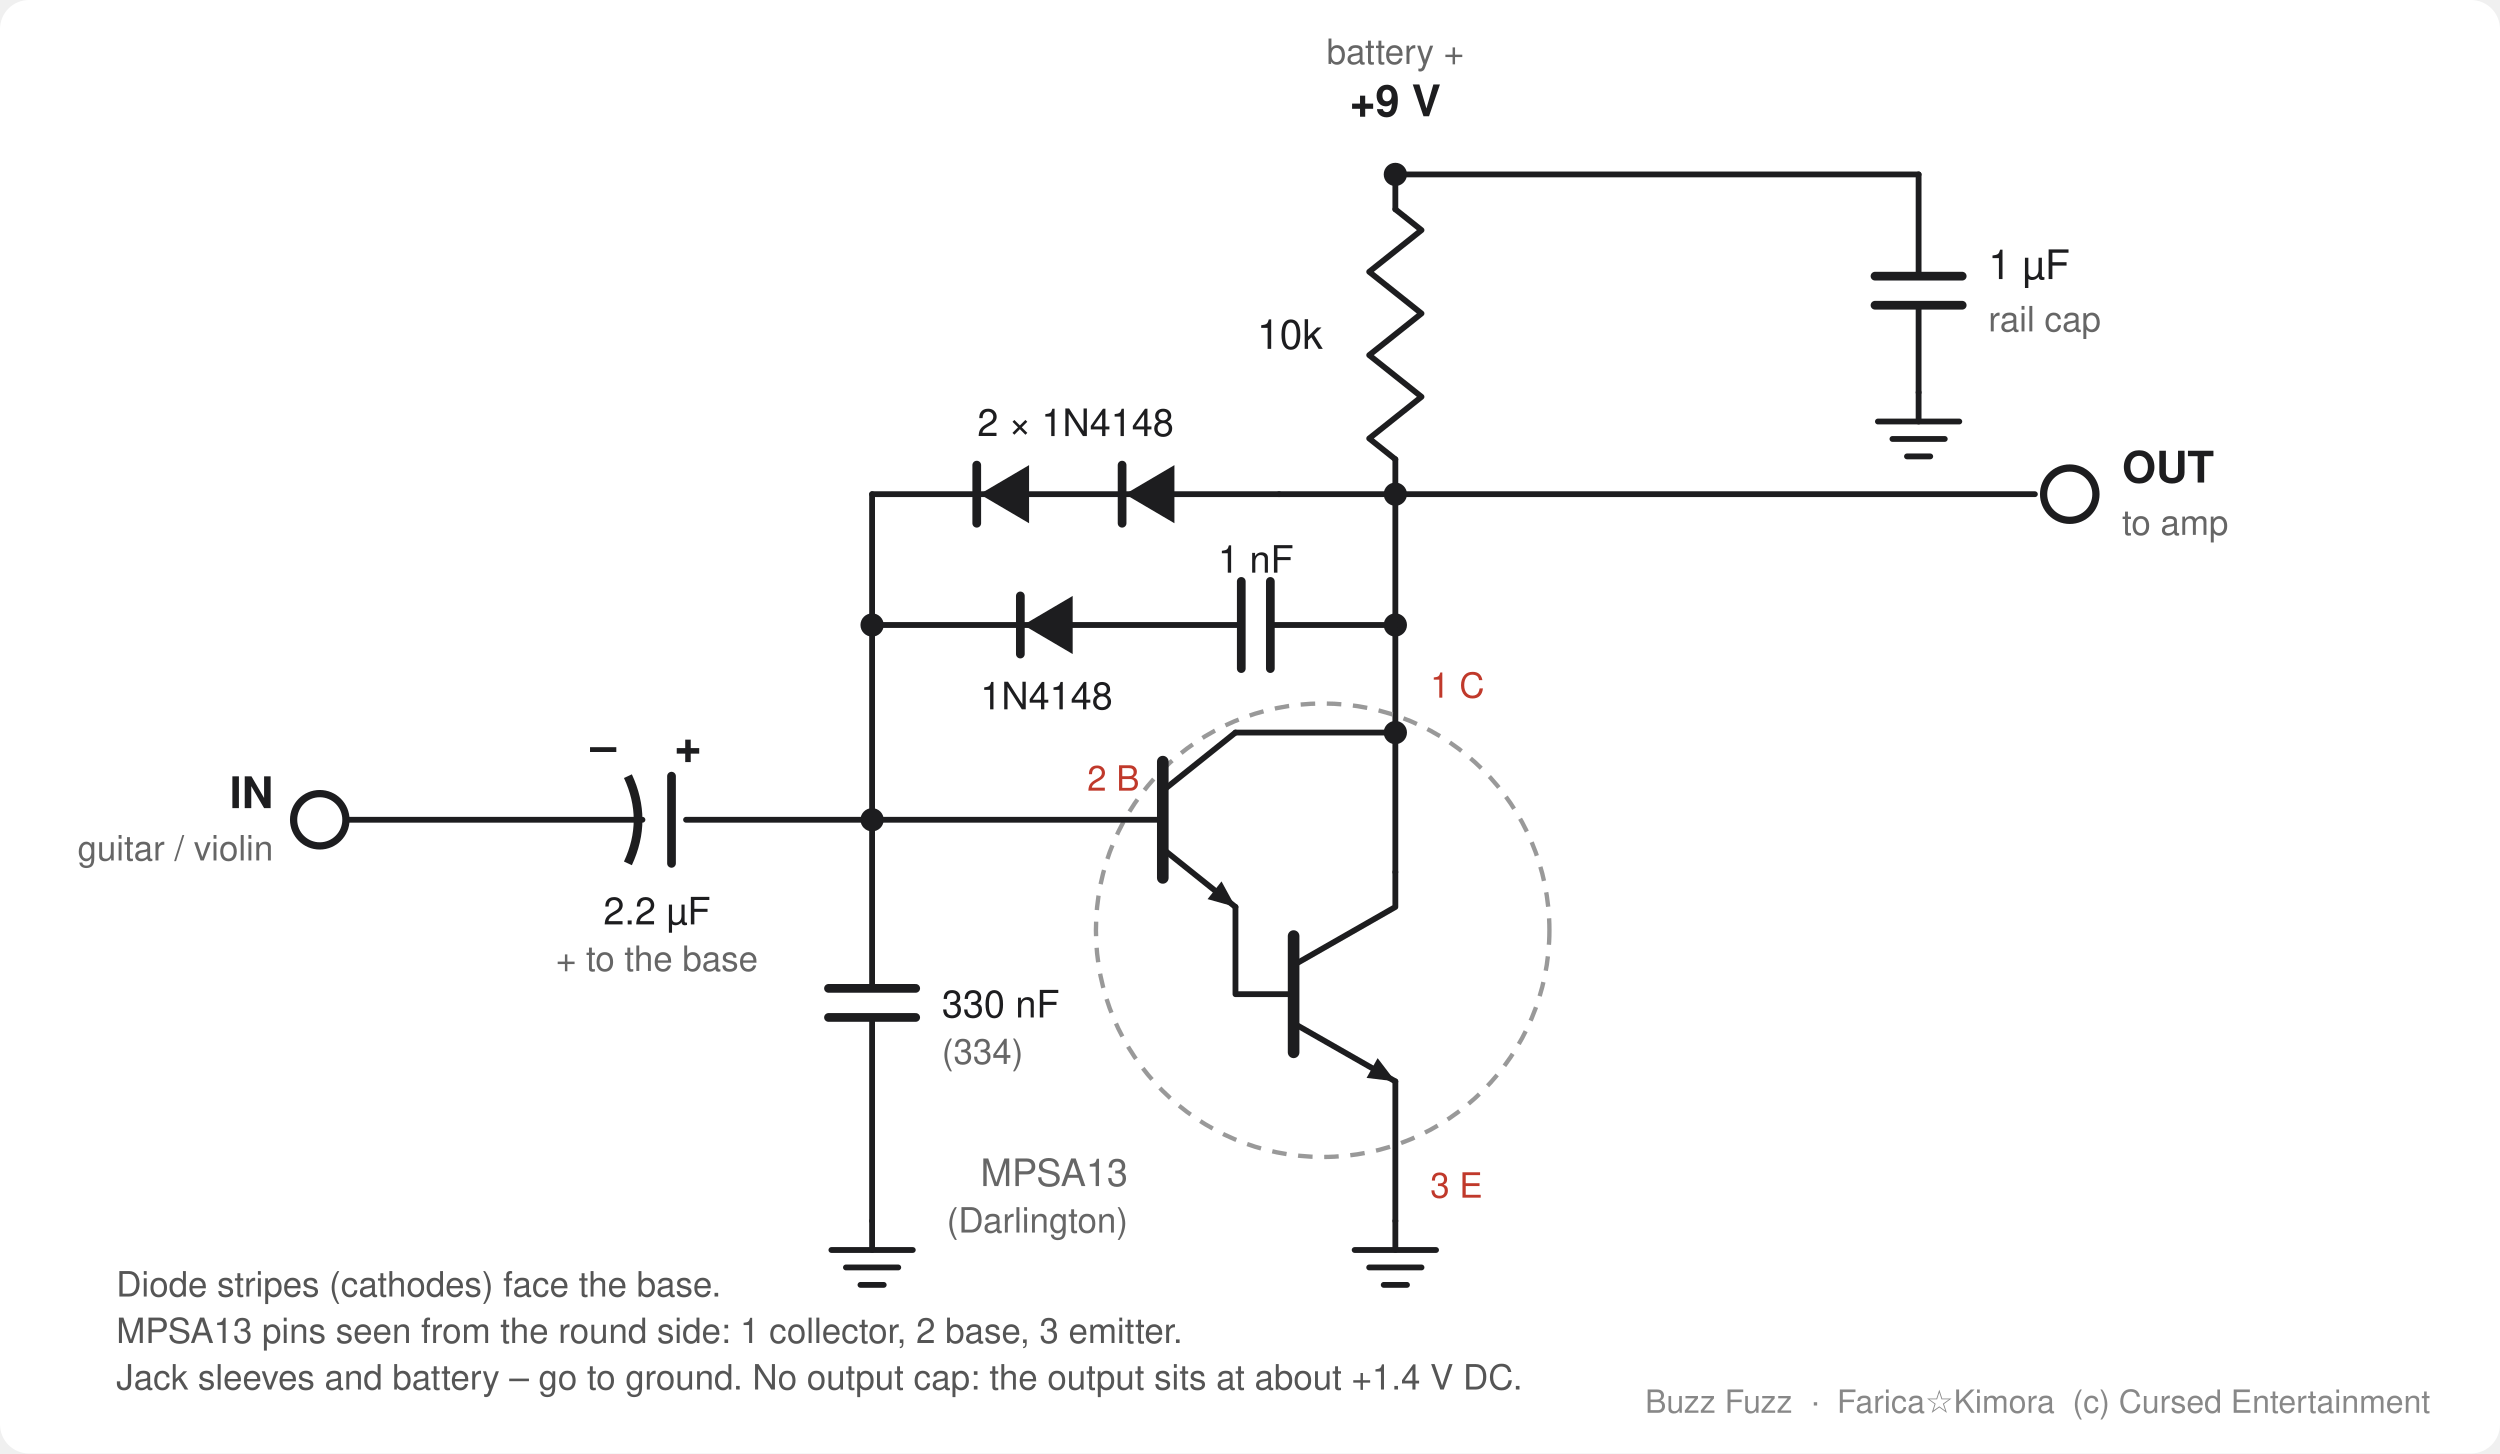
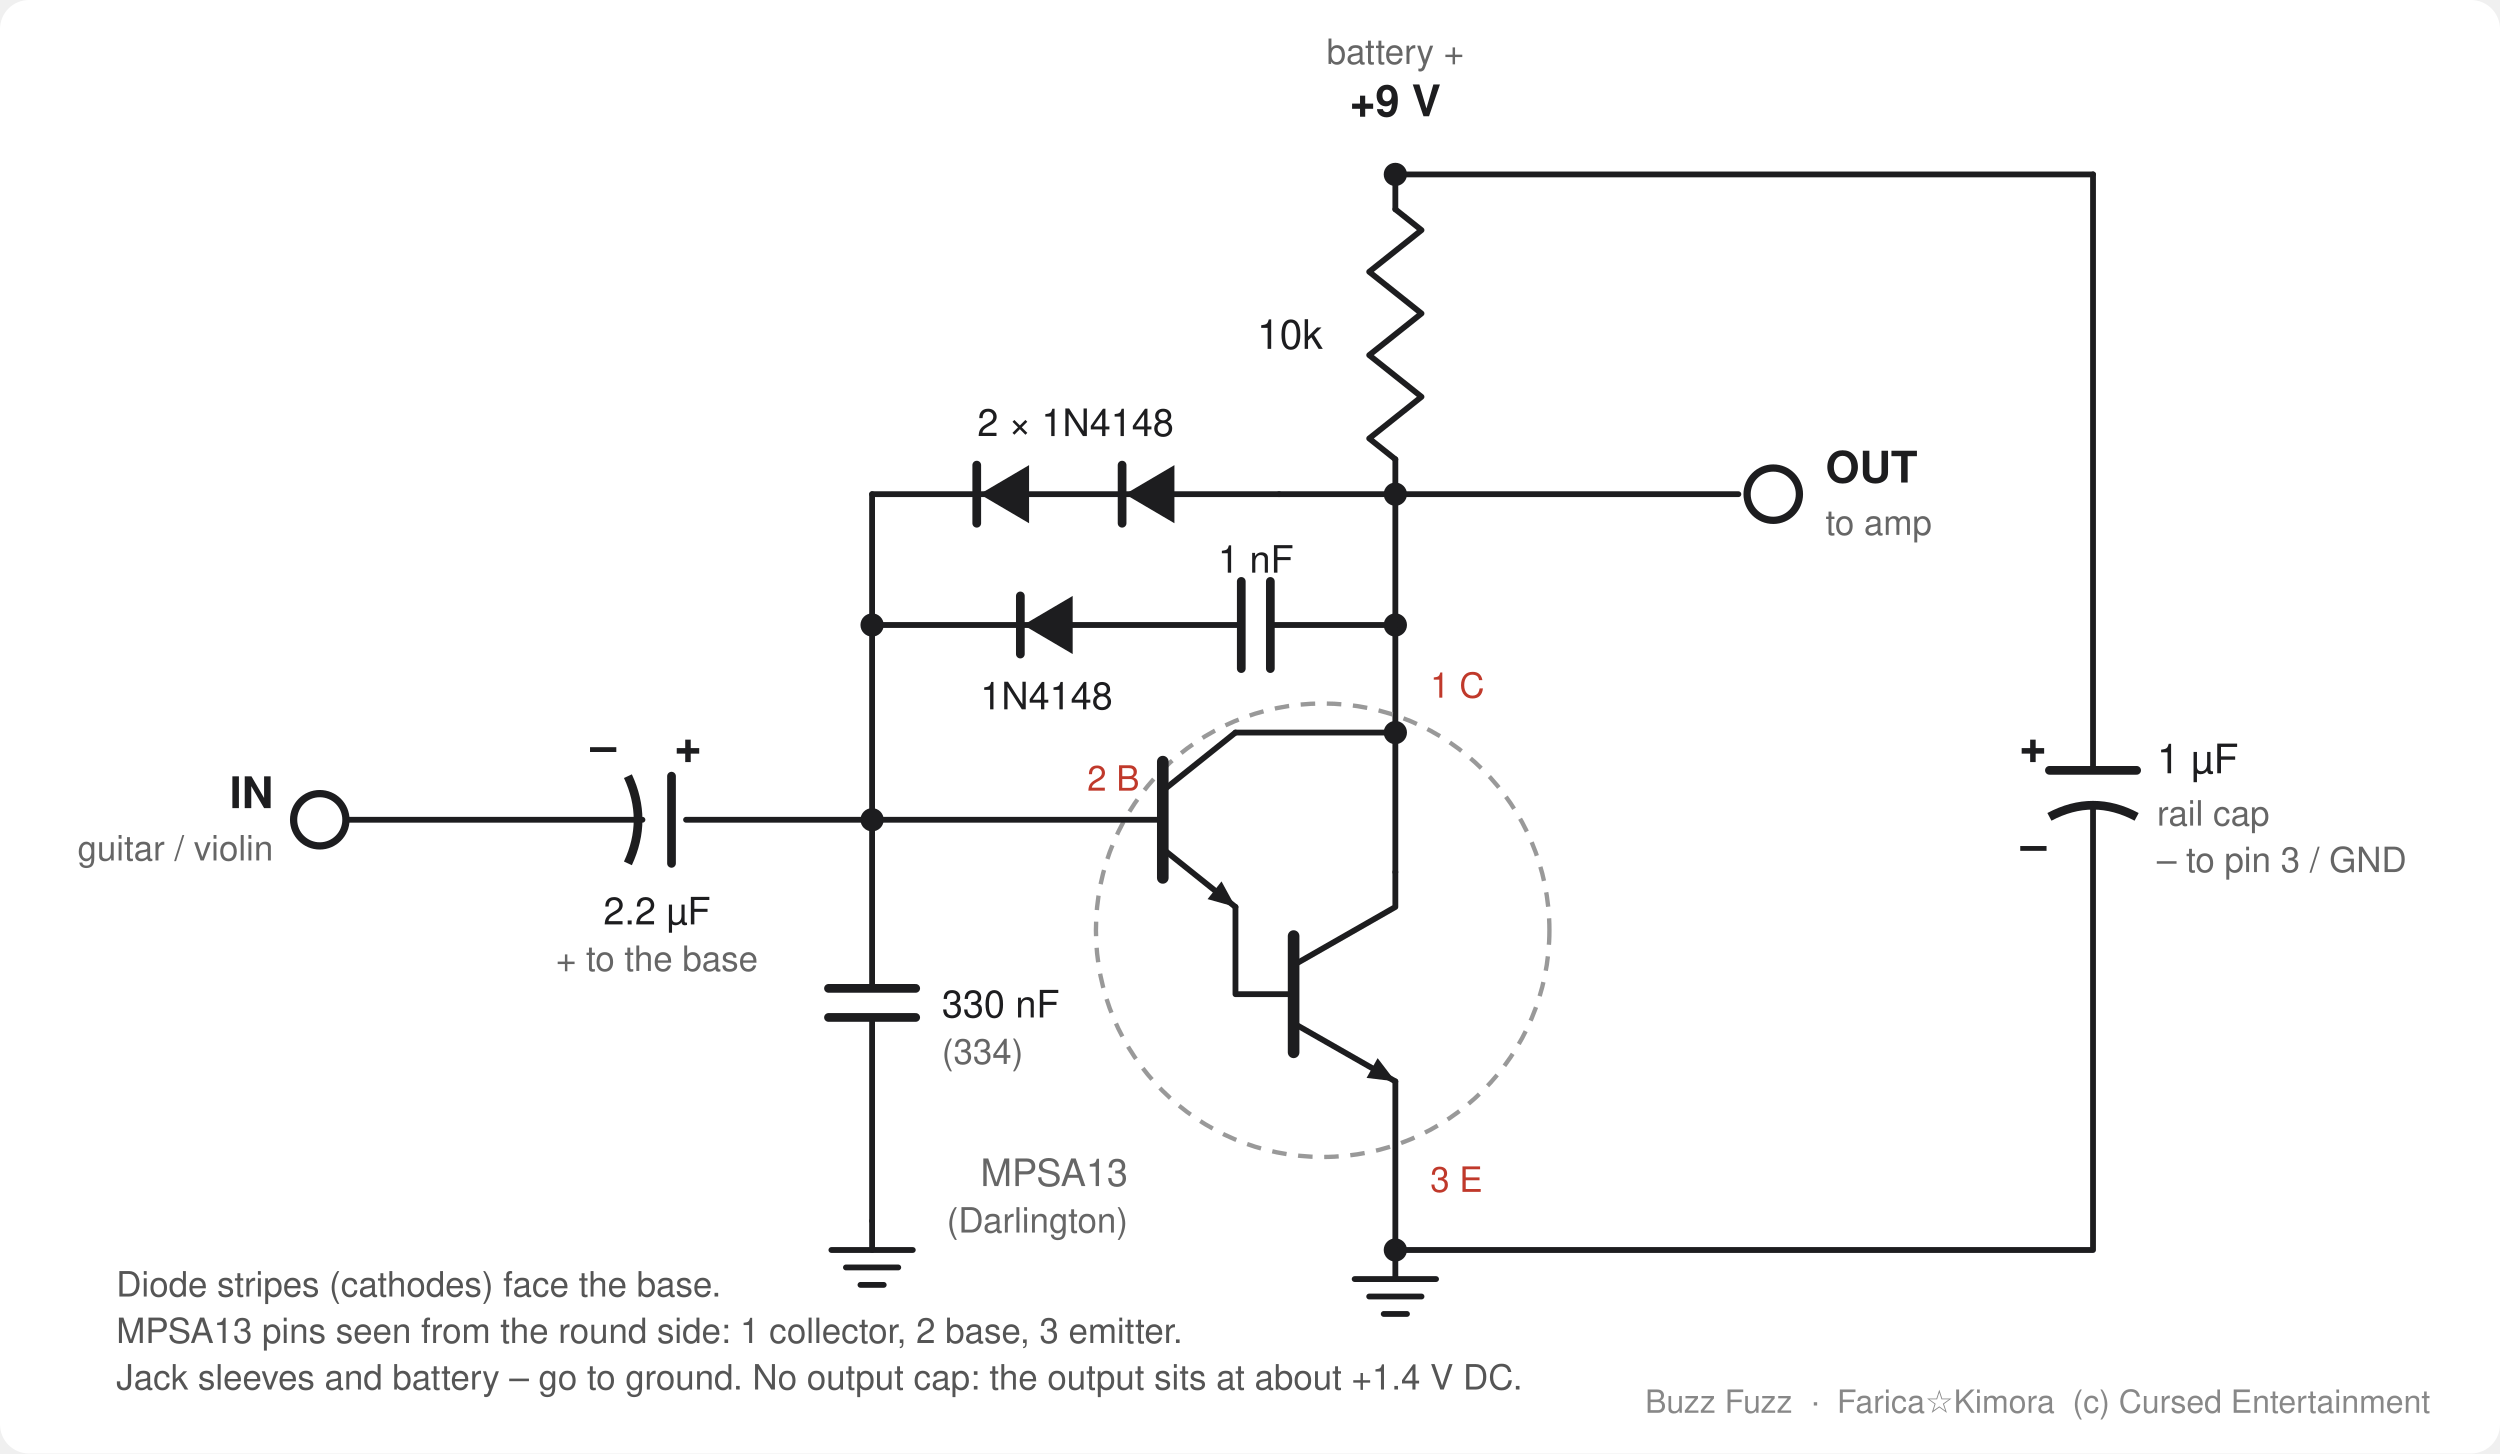
<svg xmlns="http://www.w3.org/2000/svg" viewBox="0 0 860 500" width="860" height="500" font-family="Segoe UI, Helvetica, Arial, sans-serif">
  <rect width="860" height="500" rx="10" fill="#ffffff" />
-   <polyline points="480,60 660,60" fill="none" stroke="#1d1d1f" stroke-width="2" stroke-linejoin="round" stroke-linecap="round" />
+   <polyline points="480,60 720,60" fill="none" stroke="#1d1d1f" stroke-width="2" stroke-linejoin="round" stroke-linecap="round" />
  <circle cx="480" cy="60" r="4" fill="#1d1d1f" />
  <text xml:space="preserve" x="480" y="40" font-size="15" text-anchor="middle" fill="#1d1d1f" font-weight="bold" font-style="normal">+9 V</text>
  <text xml:space="preserve" x="480" y="22" font-size="12" text-anchor="middle" fill="#666" font-weight="normal" font-style="normal">battery +</text>
  <polyline points="480,60 480,72" fill="none" stroke="#1d1d1f" stroke-width="2" stroke-linejoin="round" stroke-linecap="round" />
  <polyline points="480,72 489,79.167 471,93.5 489,107.833 471,122.167 489,136.5 471,150.833 480,158" fill="none" stroke="#1d1d1f" stroke-width="2" stroke-linejoin="round" stroke-linecap="round" />
  <polyline points="480,158 480,170" fill="none" stroke="#1d1d1f" stroke-width="2" stroke-linejoin="round" stroke-linecap="round" />
  <text xml:space="preserve" x="455" y="120" font-size="14" text-anchor="end" fill="#1d1d1f" font-weight="normal" font-style="normal">10k</text>
-   <polyline points="660,60 660,95" fill="none" stroke="#1d1d1f" stroke-width="2" stroke-linejoin="round" stroke-linecap="round" />
-   <polyline points="645,95 675,95" fill="none" stroke="#1d1d1f" stroke-width="3" stroke-linejoin="round" stroke-linecap="round" />
-   <polyline points="645,105 675,105" fill="none" stroke="#1d1d1f" stroke-width="3" stroke-linejoin="round" stroke-linecap="round" />
-   <polyline points="660,105 660,135" fill="none" stroke="#1d1d1f" stroke-width="2" stroke-linejoin="round" stroke-linecap="round" />
-   <polyline points="660,135 660,145" fill="none" stroke="#1d1d1f" stroke-width="2" stroke-linejoin="round" stroke-linecap="round" />
-   <polyline points="646,145 674,145" fill="none" stroke="#1d1d1f" stroke-width="2" stroke-linejoin="round" stroke-linecap="round" />
-   <polyline points="651,151 669,151" fill="none" stroke="#1d1d1f" stroke-width="2" stroke-linejoin="round" stroke-linecap="round" />
-   <polyline points="656,157 664,157" fill="none" stroke="#1d1d1f" stroke-width="2" stroke-linejoin="round" stroke-linecap="round" />
-   <text xml:space="preserve" x="684" y="96" font-size="14" text-anchor="start" fill="#1d1d1f" font-weight="normal" font-style="normal">1 µF</text>
-   <text xml:space="preserve" x="684" y="114" font-size="12" text-anchor="start" fill="#666" font-weight="normal" font-style="normal">rail cap</text>
+   <polyline points="720,60 720,265" fill="none" stroke="#1d1d1f" stroke-width="2" stroke-linejoin="round" stroke-linecap="round" />
+   <polyline points="705,265 735,265" fill="none" stroke="#1d1d1f" stroke-width="3" stroke-linejoin="round" stroke-linecap="round" />
+   <path d="M705,281 Q720,273 735,281" fill="none" stroke="#1d1d1f" stroke-width="3" />
+   <polyline points="720,278 720,430 480,430" fill="none" stroke="#1d1d1f" stroke-width="2" stroke-linejoin="round" stroke-linecap="round" />
+   <text xml:space="preserve" x="704" y="262" font-size="16" text-anchor="end" fill="#1d1d1f" font-weight="bold" font-style="normal">+</text>
+   <text xml:space="preserve" x="704" y="296" font-size="16" text-anchor="end" fill="#1d1d1f" font-weight="bold" font-style="normal">–</text>
+   <text xml:space="preserve" x="742" y="266" font-size="14" text-anchor="start" fill="#1d1d1f" font-weight="normal" font-style="normal">1 µF</text>
+   <text xml:space="preserve" x="742" y="284" font-size="12" text-anchor="start" fill="#666" font-weight="normal" font-style="normal">rail cap</text>
+   <text xml:space="preserve" x="742" y="300" font-size="12" text-anchor="start" fill="#666" font-weight="normal" font-style="normal">– to pin 3 / GND</text>
  <circle cx="480" cy="170" r="4" fill="#1d1d1f" />
-   <polyline points="480,170 700,170" fill="none" stroke="#1d1d1f" stroke-width="2" stroke-linejoin="round" stroke-linecap="round" />
-   <circle cx="712" cy="170" r="9" fill="#fff" stroke="#1d1d1f" stroke-width="2.5" />
-   <text xml:space="preserve" x="696" y="166" font-size="15" text-anchor="end" fill="#1d1d1f" font-weight="bold" font-style="normal" />
-   <text xml:space="preserve" x="696" y="184" font-size="12" text-anchor="end" fill="#666" font-weight="normal" font-style="normal" />
-   <text xml:space="preserve" x="730" y="166" font-size="15" text-anchor="start" fill="#1d1d1f" font-weight="bold" font-style="normal">OUT</text>
-   <text xml:space="preserve" x="730" y="184" font-size="12" text-anchor="start" fill="#666" font-weight="normal" font-style="normal">to amp</text>
+   <polyline points="480,170 598,170" fill="none" stroke="#1d1d1f" stroke-width="2" stroke-linejoin="round" stroke-linecap="round" />
+   <circle cx="610" cy="170" r="9" fill="#fff" stroke="#1d1d1f" stroke-width="2.5" />
+   <text xml:space="preserve" x="594" y="166" font-size="15" text-anchor="end" fill="#1d1d1f" font-weight="bold" font-style="normal" />
+   <text xml:space="preserve" x="594" y="184" font-size="12" text-anchor="end" fill="#666" font-weight="normal" font-style="normal" />
+   <text xml:space="preserve" x="628" y="166" font-size="15" text-anchor="start" fill="#1d1d1f" font-weight="bold" font-style="normal">OUT</text>
+   <text xml:space="preserve" x="628" y="184" font-size="12" text-anchor="start" fill="#666" font-weight="normal" font-style="normal">to amp</text>
  <polyline points="480,170 480,300" fill="none" stroke="#1d1d1f" stroke-width="2" stroke-linejoin="round" stroke-linecap="round" />
  <circle cx="455" cy="320" r="78" fill="none" stroke="#999" stroke-width="1.5" stroke-dasharray="5 4" />
  <text xml:space="preserve" x="388" y="408" font-size="13" text-anchor="end" fill="#666" font-weight="normal" font-style="normal">MPSA13</text>
  <text xml:space="preserve" x="388" y="424" font-size="12" text-anchor="end" fill="#666" font-weight="normal" font-style="normal">(Darlington)</text>
  <polyline points="400,262 400,302" fill="none" stroke="#1d1d1f" stroke-width="4" stroke-linejoin="round" stroke-linecap="round" />
  <polyline points="400,272 425,252" fill="none" stroke="#1d1d1f" stroke-width="2" stroke-linejoin="round" stroke-linecap="round" />
  <polyline points="425,252 480,252" fill="none" stroke="#1d1d1f" stroke-width="2" stroke-linejoin="round" stroke-linecap="round" />
  <circle cx="480" cy="252" r="4" fill="#1d1d1f" />
  <polyline points="400,292 425,312" fill="none" stroke="#1d1d1f" stroke-width="2" stroke-linejoin="round" stroke-linecap="round" />
  <polygon points="425.0,312.0 415.4,309.3 420.2,303.2" fill="#1d1d1f" />
  <polyline points="445,322 445,362" fill="none" stroke="#1d1d1f" stroke-width="4" stroke-linejoin="round" stroke-linecap="round" />
  <polyline points="425,312 425,342 445,342" fill="none" stroke="#1d1d1f" stroke-width="2" stroke-linejoin="round" stroke-linecap="round" />
  <polyline points="445,332 480,312 480,300" fill="none" stroke="#1d1d1f" stroke-width="2" stroke-linejoin="round" stroke-linecap="round" />
  <polyline points="445,352 480,372" fill="none" stroke="#1d1d1f" stroke-width="2" stroke-linejoin="round" stroke-linecap="round" />
  <polygon points="480.0,372.0 470.1,370.8 473.9,364.0" fill="#1d1d1f" />
-   <polyline points="480,372 480,420" fill="none" stroke="#1d1d1f" stroke-width="2" stroke-linejoin="round" stroke-linecap="round" />
-   <polyline points="480,420 480,430" fill="none" stroke="#1d1d1f" stroke-width="2" stroke-linejoin="round" stroke-linecap="round" />
-   <polyline points="466,430 494,430" fill="none" stroke="#1d1d1f" stroke-width="2" stroke-linejoin="round" stroke-linecap="round" />
-   <polyline points="471,436 489,436" fill="none" stroke="#1d1d1f" stroke-width="2" stroke-linejoin="round" stroke-linecap="round" />
-   <polyline points="476,442 484,442" fill="none" stroke="#1d1d1f" stroke-width="2" stroke-linejoin="round" stroke-linecap="round" />
+   <polyline points="480,372 480,430" fill="none" stroke="#1d1d1f" stroke-width="2" stroke-linejoin="round" stroke-linecap="round" />
+   <circle cx="480" cy="430" r="4" fill="#1d1d1f" />
+   <polyline points="480,430 480,440" fill="none" stroke="#1d1d1f" stroke-width="2" stroke-linejoin="round" stroke-linecap="round" />
+   <polyline points="466,440 494,440" fill="none" stroke="#1d1d1f" stroke-width="2" stroke-linejoin="round" stroke-linecap="round" />
+   <polyline points="471,446 489,446" fill="none" stroke="#1d1d1f" stroke-width="2" stroke-linejoin="round" stroke-linecap="round" />
+   <polyline points="476,452 484,452" fill="none" stroke="#1d1d1f" stroke-width="2" stroke-linejoin="round" stroke-linecap="round" />
  <text xml:space="preserve" x="492" y="240" font-size="12" text-anchor="start" fill="#c0392b" font-weight="normal" font-style="normal">1 C</text>
  <text xml:space="preserve" x="392" y="272" font-size="12" text-anchor="end" fill="#c0392b" font-weight="normal" font-style="normal">2 B</text>
-   <text xml:space="preserve" x="492" y="412" font-size="12" text-anchor="start" fill="#c0392b" font-weight="normal" font-style="normal">3 E</text>
+   <text xml:space="preserve" x="492" y="410" font-size="12" text-anchor="start" fill="#c0392b" font-weight="normal" font-style="normal">3 E</text>
  <polyline points="300,282 400,282" fill="none" stroke="#1d1d1f" stroke-width="2" stroke-linejoin="round" stroke-linecap="round" />
  <circle cx="300" cy="282" r="4" fill="#1d1d1f" />
  <polyline points="480,170 440,170" fill="none" stroke="#1d1d1f" stroke-width="2" stroke-linejoin="round" stroke-linecap="round" />
  <polyline points="440,170 300,170" fill="none" stroke="#1d1d1f" stroke-width="2" stroke-linejoin="round" stroke-linecap="round" />
  <polygon points="404,160 404,180 387,170" fill="#1d1d1f" />
  <polyline points="386,160 386,180" fill="none" stroke="#1d1d1f" stroke-width="3" stroke-linejoin="round" stroke-linecap="round" />
  <polygon points="354,160 354,180 337,170" fill="#1d1d1f" />
  <polyline points="336,160 336,180" fill="none" stroke="#1d1d1f" stroke-width="3" stroke-linejoin="round" stroke-linecap="round" />
  <text xml:space="preserve" x="370" y="150" font-size="13" text-anchor="middle" fill="#1d1d1f" font-weight="normal" font-style="normal">2 × 1N4148</text>
  <circle cx="480" cy="215" r="4" fill="#1d1d1f" />
  <polyline points="480,215 437,215" fill="none" stroke="#1d1d1f" stroke-width="2" stroke-linejoin="round" stroke-linecap="round" />
  <polyline points="427,200 427,230" fill="none" stroke="#1d1d1f" stroke-width="3" stroke-linejoin="round" stroke-linecap="round" />
  <polyline points="437,200 437,230" fill="none" stroke="#1d1d1f" stroke-width="3" stroke-linejoin="round" stroke-linecap="round" />
  <polyline points="427,215 300,215" fill="none" stroke="#1d1d1f" stroke-width="2" stroke-linejoin="round" stroke-linecap="round" />
  <polygon points="369,205 369,225 352,215" fill="#1d1d1f" />
  <polyline points="351,205 351,225" fill="none" stroke="#1d1d1f" stroke-width="3" stroke-linejoin="round" stroke-linecap="round" />
  <text xml:space="preserve" x="432" y="197" font-size="13" text-anchor="middle" fill="#1d1d1f" font-weight="normal" font-style="normal">1 nF</text>
  <text xml:space="preserve" x="360" y="244" font-size="13" text-anchor="middle" fill="#1d1d1f" font-weight="normal" font-style="normal">1N4148</text>
  <polyline points="300,170 300,282" fill="none" stroke="#1d1d1f" stroke-width="2" stroke-linejoin="round" stroke-linecap="round" />
  <circle cx="300" cy="215" r="4" fill="#1d1d1f" />
  <polyline points="300,282 236,282" fill="none" stroke="#1d1d1f" stroke-width="2" stroke-linejoin="round" stroke-linecap="round" />
  <path d="M216,267 Q223,282 216,297" fill="none" stroke="#1d1d1f" stroke-width="3" />
  <polyline points="231,267 231,297" fill="none" stroke="#1d1d1f" stroke-width="3" stroke-linejoin="round" stroke-linecap="round" />
  <polyline points="221,282 120,282" fill="none" stroke="#1d1d1f" stroke-width="2" stroke-linejoin="round" stroke-linecap="round" />
  <text xml:space="preserve" x="232" y="262" font-size="16" text-anchor="start" fill="#1d1d1f" font-weight="bold" font-style="normal">+</text>
  <text xml:space="preserve" x="212" y="262" font-size="16" text-anchor="end" fill="#1d1d1f" font-weight="bold" font-style="normal">–</text>
  <text xml:space="preserve" x="226" y="318" font-size="13" text-anchor="middle" fill="#1d1d1f" font-weight="normal" font-style="normal">2.2 µF</text>
  <text xml:space="preserve" x="226" y="334" font-size="12" text-anchor="middle" fill="#666" font-weight="normal" font-style="normal">+ to the base</text>
  <circle cx="110" cy="282" r="9" fill="#fff" stroke="#1d1d1f" stroke-width="2.5" />
  <text xml:space="preserve" x="94" y="278" font-size="15" text-anchor="end" fill="#1d1d1f" font-weight="bold" font-style="normal">IN</text>
  <text xml:space="preserve" x="94" y="296" font-size="12" text-anchor="end" fill="#666" font-weight="normal" font-style="normal">guitar / violin</text>
  <polyline points="300,282 300,340" fill="none" stroke="#1d1d1f" stroke-width="2" stroke-linejoin="round" stroke-linecap="round" />
  <polyline points="285,340 315,340" fill="none" stroke="#1d1d1f" stroke-width="3" stroke-linejoin="round" stroke-linecap="round" />
  <polyline points="285,350 315,350" fill="none" stroke="#1d1d1f" stroke-width="3" stroke-linejoin="round" stroke-linecap="round" />
  <polyline points="300,350 300,420" fill="none" stroke="#1d1d1f" stroke-width="2" stroke-linejoin="round" stroke-linecap="round" />
  <polyline points="300,420 300,430" fill="none" stroke="#1d1d1f" stroke-width="2" stroke-linejoin="round" stroke-linecap="round" />
  <polyline points="286,430 314,430" fill="none" stroke="#1d1d1f" stroke-width="2" stroke-linejoin="round" stroke-linecap="round" />
  <polyline points="291,436 309,436" fill="none" stroke="#1d1d1f" stroke-width="2" stroke-linejoin="round" stroke-linecap="round" />
  <polyline points="296,442 304,442" fill="none" stroke="#1d1d1f" stroke-width="2" stroke-linejoin="round" stroke-linecap="round" />
  <text xml:space="preserve" x="324" y="350" font-size="13" text-anchor="start" fill="#1d1d1f" font-weight="normal" font-style="normal">330 nF</text>
  <text xml:space="preserve" x="324" y="366" font-size="12" text-anchor="start" fill="#666" font-weight="normal" font-style="normal">(334)</text>
  <text xml:space="preserve" x="40" y="446" font-size="12" text-anchor="start" fill="#555" font-weight="normal" font-style="normal">Diode stripes (cathodes) face the base.</text>
  <text xml:space="preserve" x="40" y="462" font-size="12" text-anchor="start" fill="#555" font-weight="normal" font-style="normal">MPSA13 pins seen from the round side: 1 collector, 2 base, 3 emitter.</text>
  <text xml:space="preserve" x="40" y="478" font-size="12" text-anchor="start" fill="#555" font-weight="normal" font-style="normal">Jack sleeves and battery – go to ground. No output cap: the output sits at about +1.4 V DC.</text>
  <text xml:space="preserve" x="836" y="486" font-size="11" text-anchor="end" fill="#888" font-weight="normal" font-style="normal">Buzz Fuzz  ·  Farica☆Kimora  (c) Cursed Entertainment</text>
</svg>
